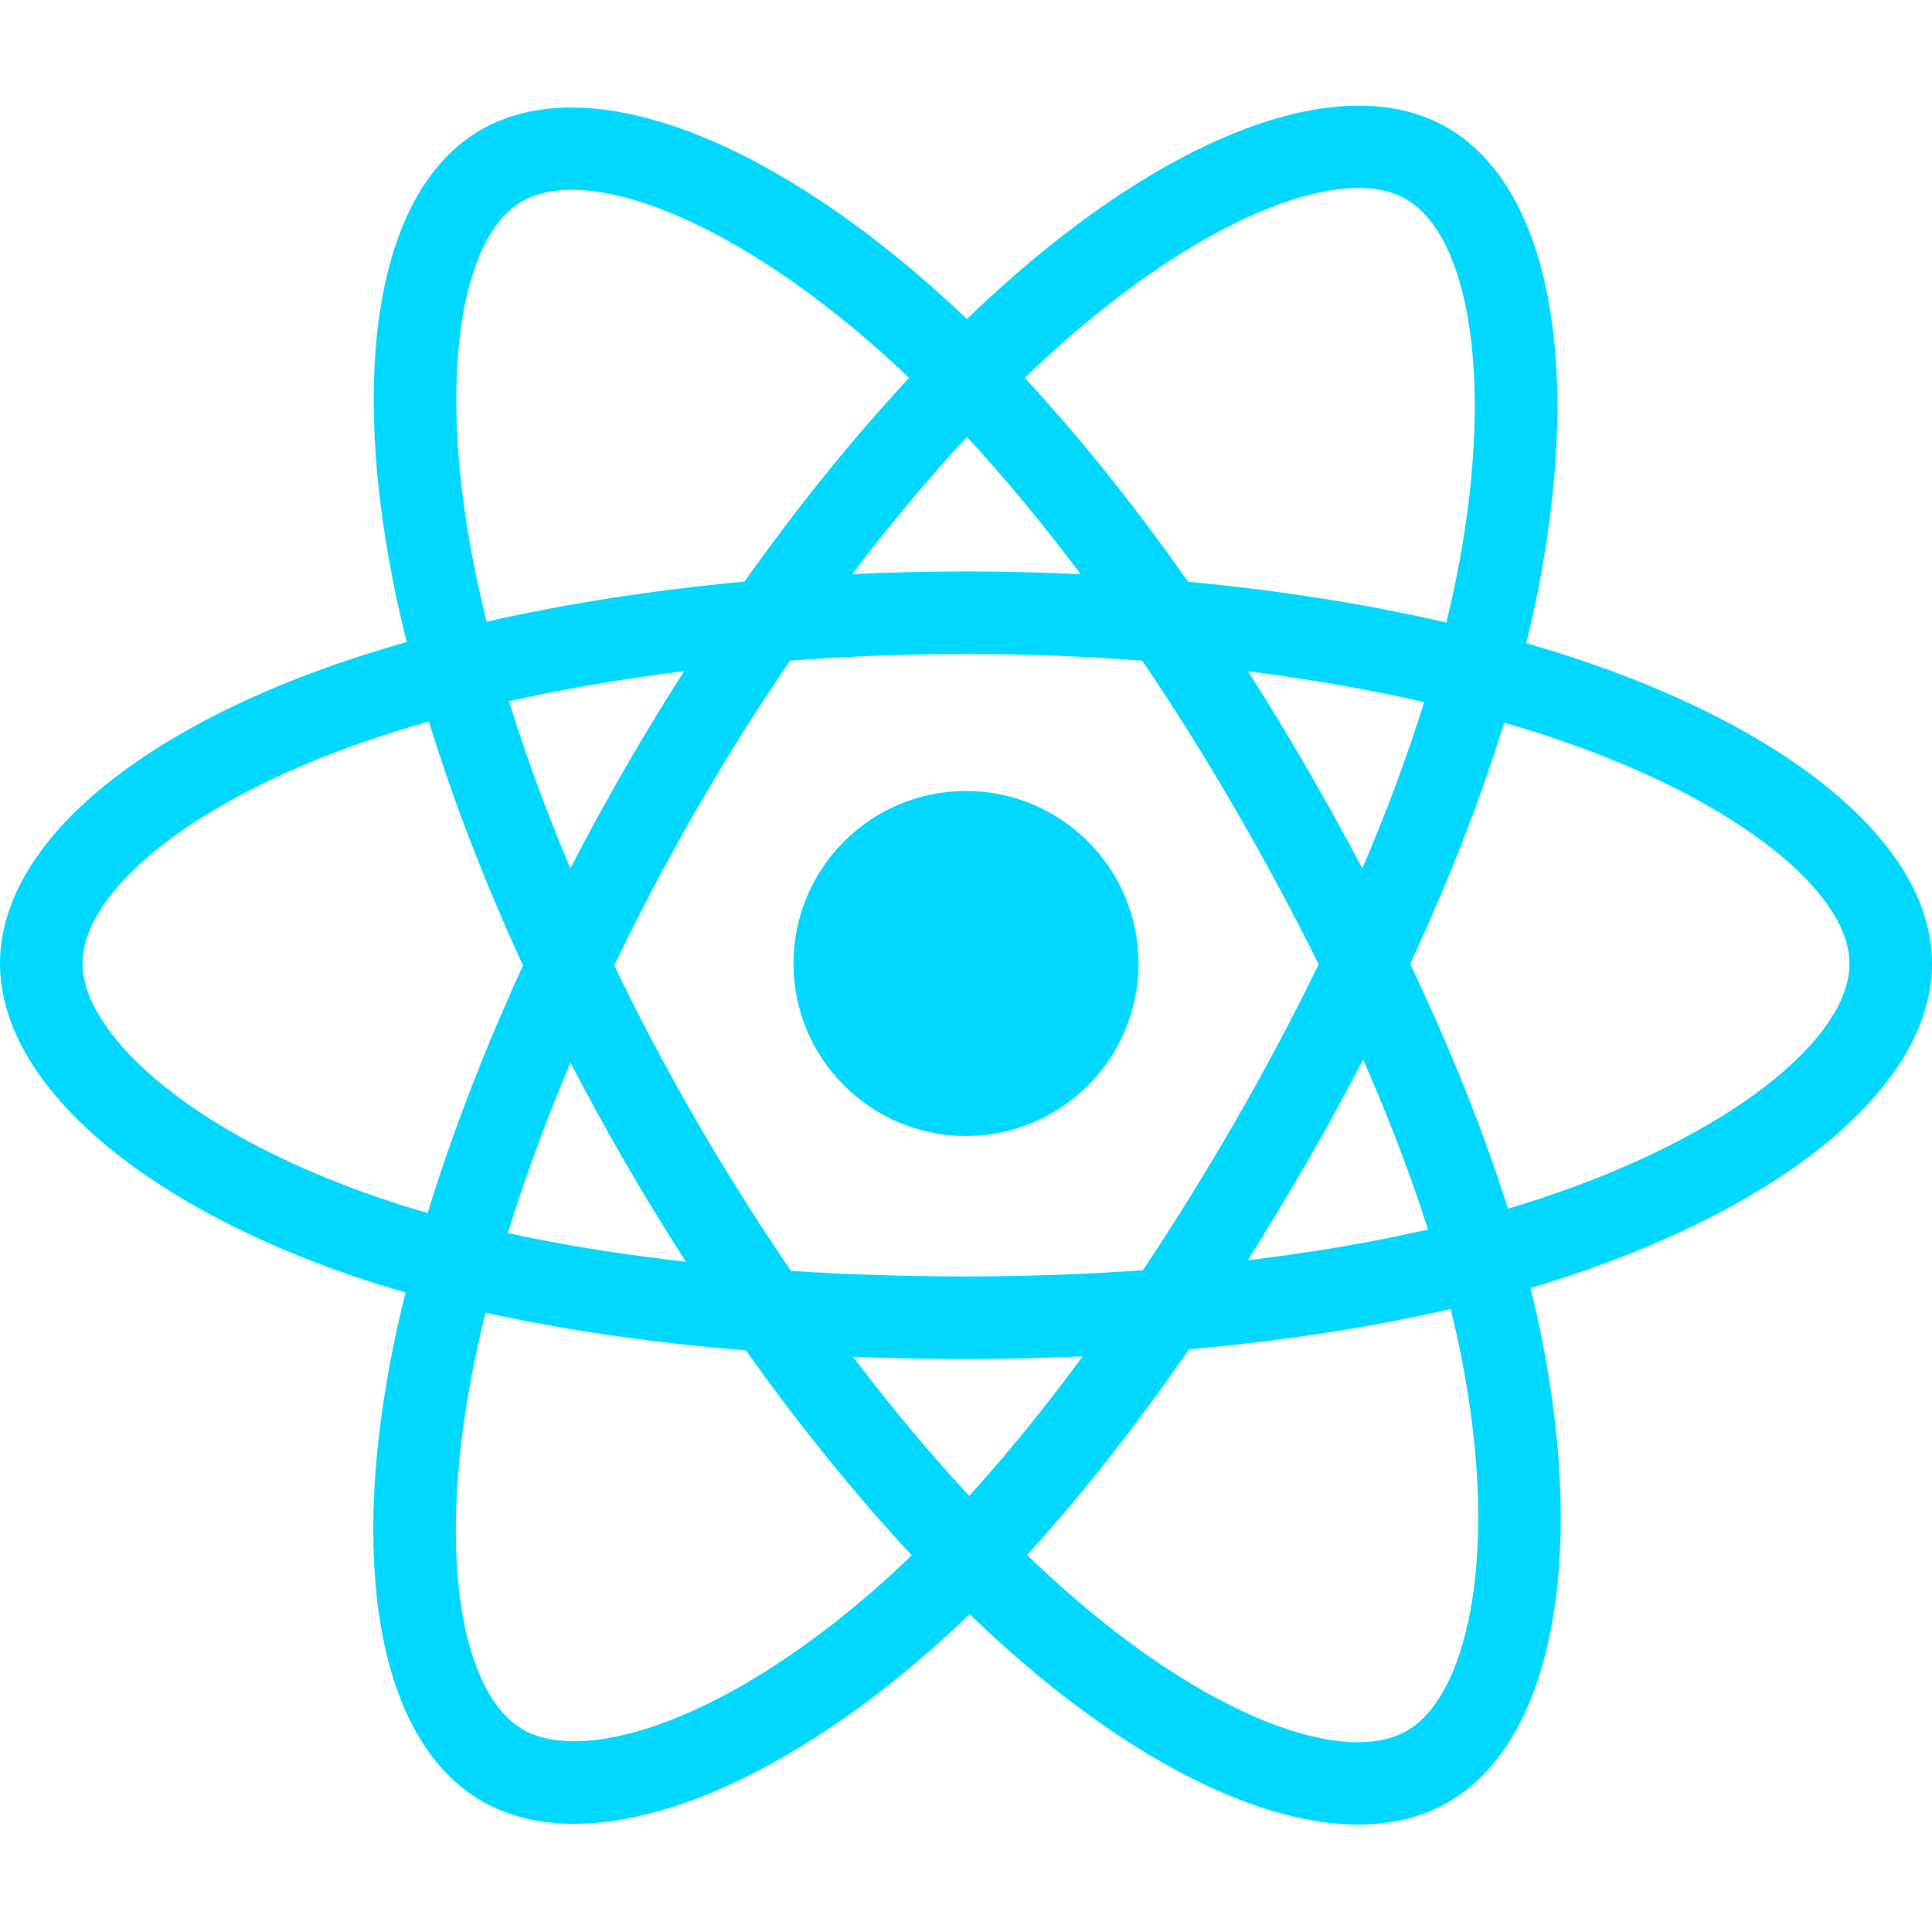
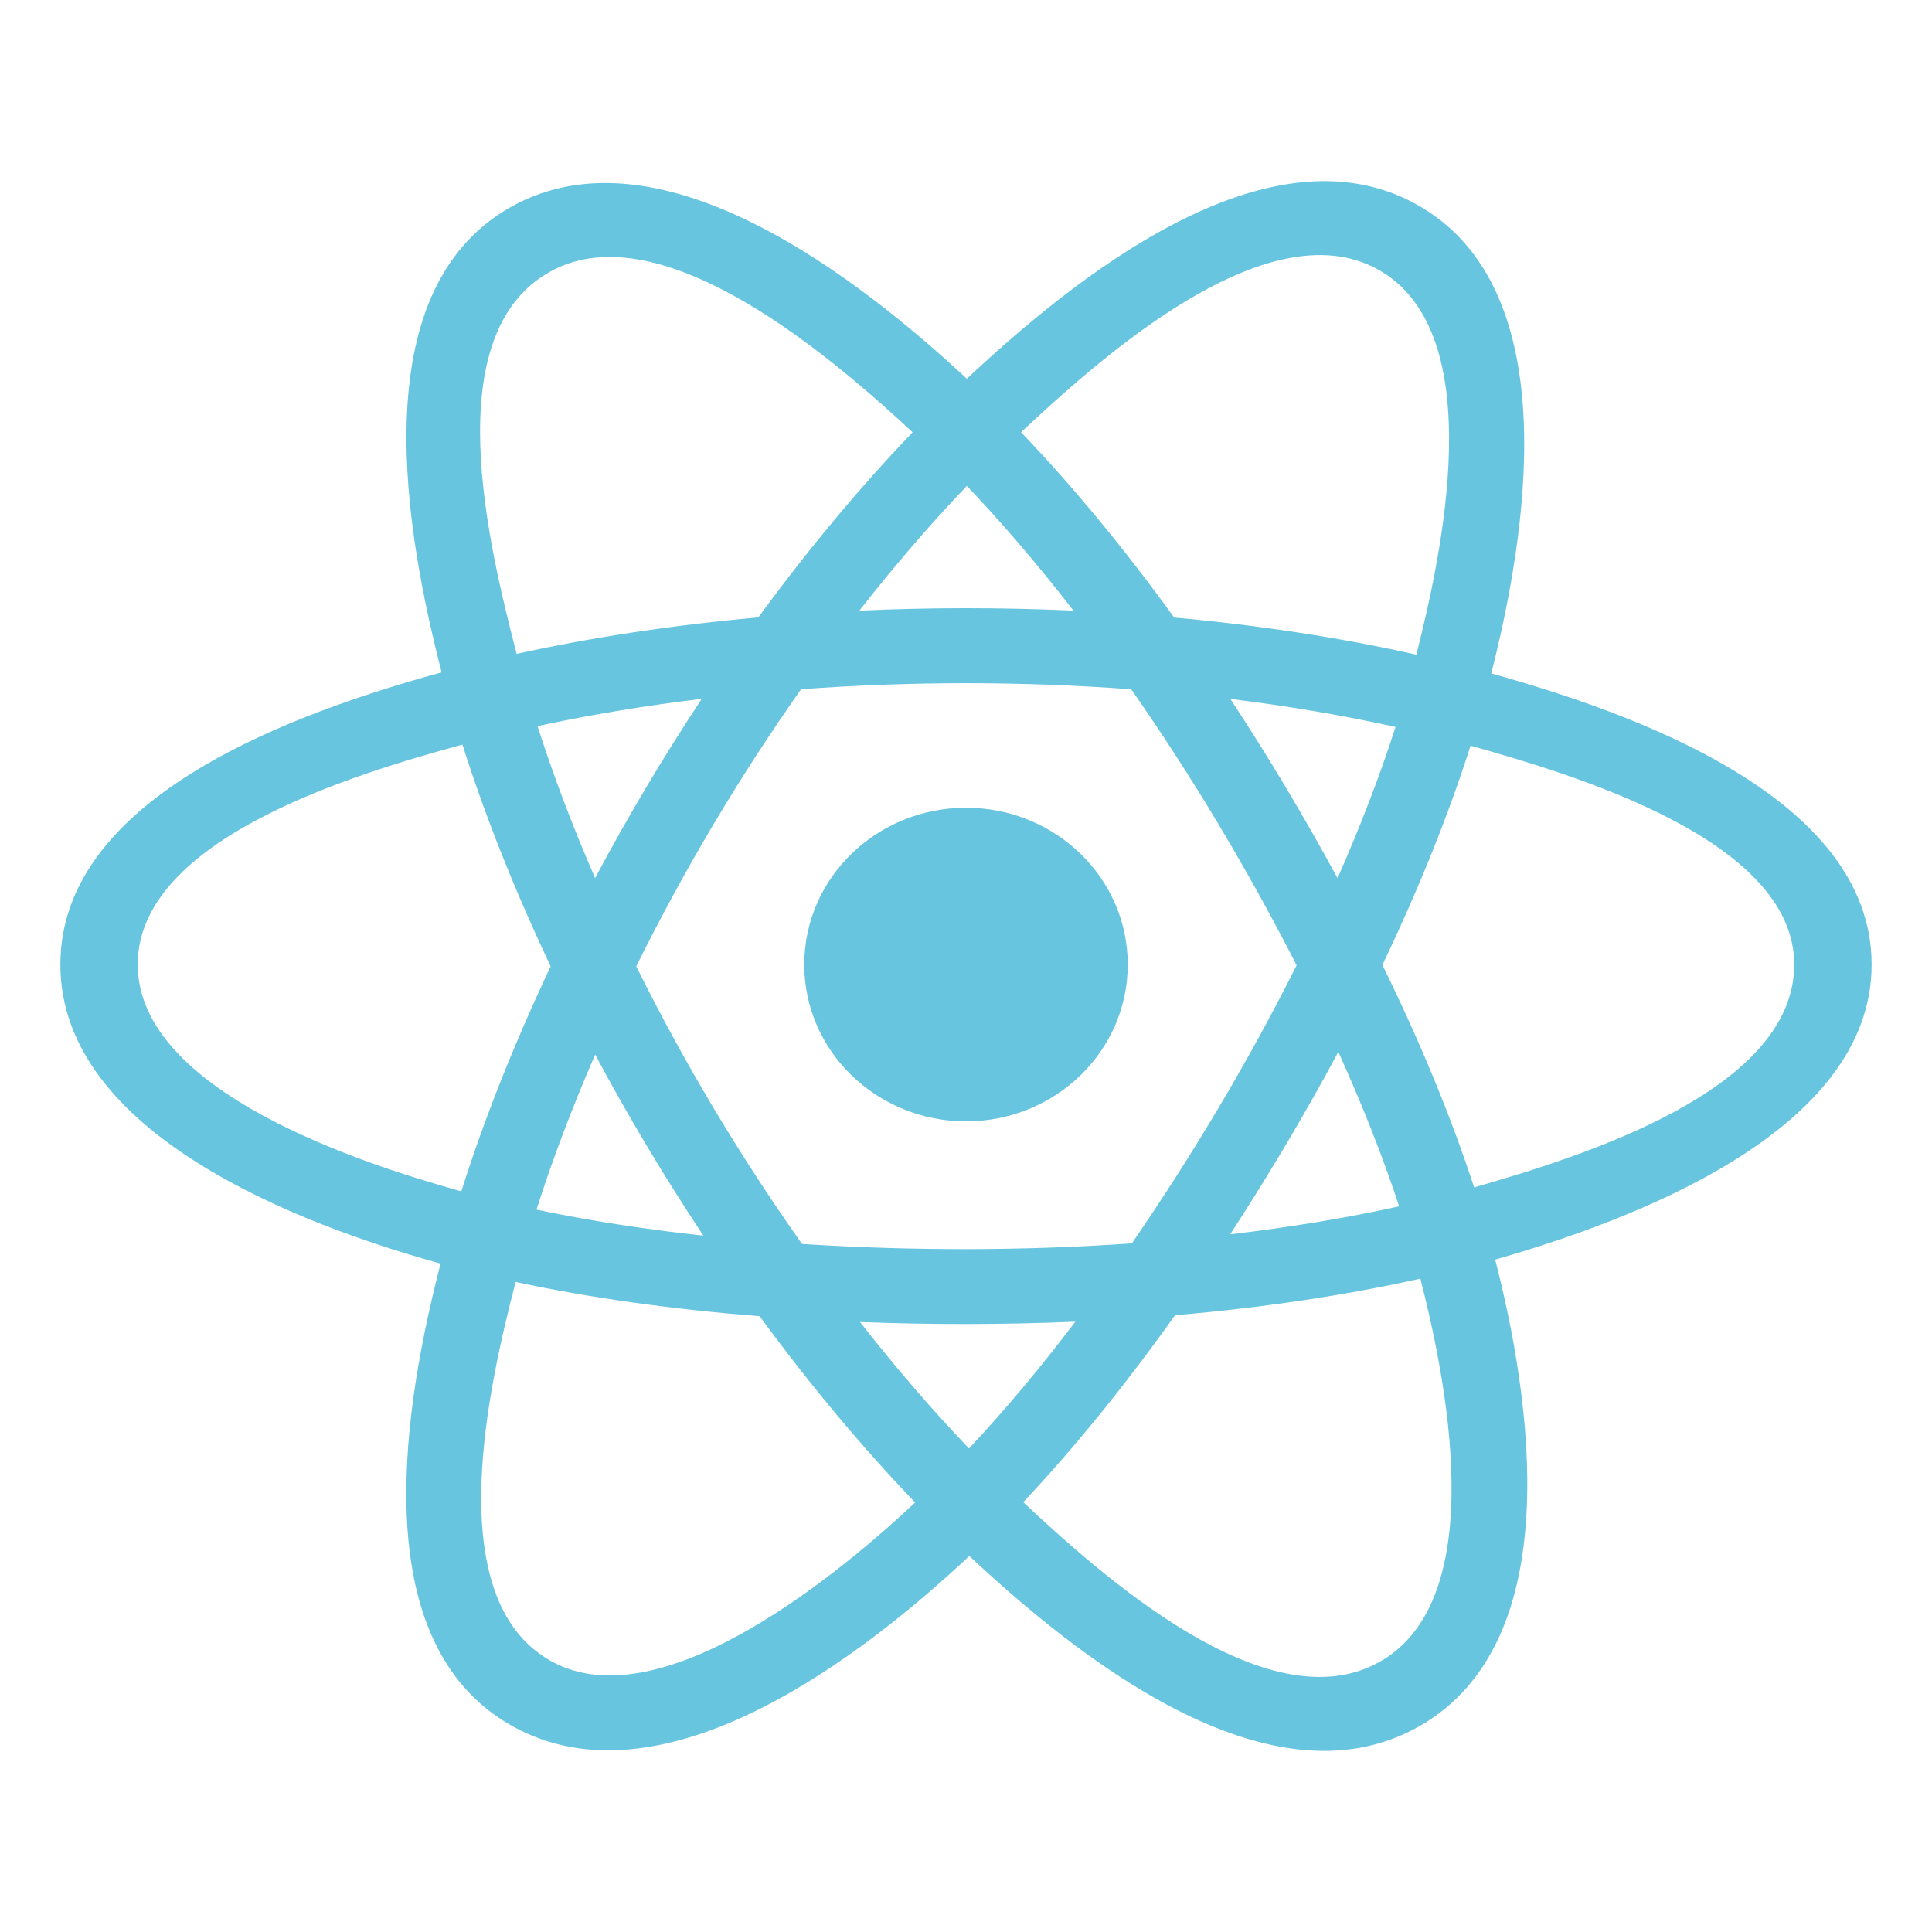
- <svg xmlns="http://www.w3.org/2000/svg" width="800px" height="800px" viewBox="0 -14 256 256" version="1.1" preserveAspectRatio="xMidYMid">
-   <g>
-     <path d="M210.483,73.824 C207.828,72.91 205.076,72.045 202.242,71.227 C202.708,69.326 203.136,67.45 203.516,65.606 C209.754,35.325 205.675,10.93 191.747,2.898 C178.392,-4.803 156.551,3.227 134.493,22.424 C132.372,24.27 130.245,26.224 128.118,28.272 C126.702,26.917 125.287,25.608 123.877,24.355 C100.759,3.829 77.587,-4.822 63.673,3.233 C50.33,10.957 46.379,33.89 51.995,62.588 C52.537,65.36 53.171,68.191 53.887,71.069 C50.608,72 47.442,72.992 44.413,74.048 C17.309,83.497 0,98.307 0,113.668 C0,129.533 18.582,145.446 46.812,155.095 C49.039,155.857 51.351,156.577 53.733,157.26 C52.96,160.373 52.288,163.423 51.723,166.398 C46.369,194.598 50.55,216.989 63.857,224.664 C77.601,232.59 100.669,224.443 123.13,204.809 C124.906,203.257 126.687,201.611 128.472,199.886 C130.786,202.114 133.095,204.222 135.393,206.2 C157.15,224.922 178.638,232.482 191.932,224.786 C205.663,216.837 210.126,192.783 204.332,163.518 C203.89,161.283 203.375,159 202.797,156.676 C204.417,156.197 206.007,155.702 207.557,155.188 C236.905,145.465 256,129.745 256,113.668 C256,98.251 238.132,83.342 210.483,73.824 L210.483,73.824 Z M204.118,144.808 C202.718,145.271 201.282,145.719 199.818,146.153 C196.578,135.896 192.206,124.99 186.855,113.721 C191.961,102.721 196.165,91.954 199.314,81.764 C201.933,82.522 204.474,83.321 206.924,84.164 C230.613,92.32 245.064,104.377 245.064,113.668 C245.064,123.564 229.458,136.411 204.118,144.808 L204.118,144.808 Z M193.604,165.642 C196.166,178.583 196.531,190.283 194.835,199.429 C193.31,207.648 190.244,213.127 186.452,215.322 C178.385,219.991 161.132,213.921 142.525,197.91 C140.392,196.074 138.244,194.115 136.088,192.04 C143.302,184.151 150.511,174.98 157.547,164.794 C169.923,163.696 181.615,161.9 192.218,159.449 C192.74,161.556 193.204,163.622 193.604,165.642 L193.604,165.642 Z M87.276,214.515 C79.394,217.298 73.116,217.378 69.321,215.19 C61.246,210.533 57.889,192.554 62.468,168.438 C62.993,165.676 63.617,162.839 64.337,159.939 C74.823,162.258 86.43,163.927 98.835,164.933 C105.919,174.9 113.336,184.061 120.811,192.083 C119.178,193.659 117.551,195.16 115.934,196.575 C106.001,205.257 96.048,211.417 87.276,214.515 L87.276,214.515 Z M50.349,144.747 C37.866,140.48 27.557,134.935 20.491,128.884 C14.141,123.447 10.936,118.048 10.936,113.668 C10.936,104.346 24.833,92.456 48.012,84.375 C50.825,83.394 53.769,82.47 56.824,81.602 C60.028,92.022 64.23,102.917 69.301,113.934 C64.164,125.115 59.902,136.183 56.667,146.726 C54.489,146.099 52.379,145.44 50.349,144.747 L50.349,144.747 Z M62.727,60.488 C57.916,35.9 61.111,17.353 69.152,12.698 C77.716,7.74 96.654,14.809 116.615,32.533 C117.891,33.666 119.172,34.851 120.456,36.078 C113.018,44.065 105.669,53.157 98.648,63.066 C86.608,64.182 75.083,65.974 64.487,68.375 C63.821,65.695 63.231,63.062 62.727,60.488 L62.727,60.488 Z M173.154,87.755 C170.621,83.38 168.02,79.108 165.369,74.952 C173.537,75.985 181.363,77.356 188.712,79.033 C186.506,86.104 183.756,93.497 180.519,101.077 C178.196,96.668 175.74,92.223 173.154,87.755 L173.154,87.755 Z M128.122,43.894 C133.166,49.359 138.218,55.46 143.187,62.08 C138.18,61.844 133.111,61.721 128,61.721 C122.937,61.721 117.906,61.841 112.93,62.074 C117.904,55.515 122.999,49.422 128.122,43.894 L128.122,43.894 Z M82.802,87.831 C80.272,92.218 77.861,96.639 75.575,101.069 C72.391,93.516 69.666,86.089 67.441,78.917 C74.745,77.283 82.534,75.946 90.65,74.933 C87.961,79.127 85.339,83.43 82.802,87.83 L82.802,87.831 L82.802,87.831 Z M90.883,153.183 C82.498,152.247 74.592,150.98 67.29,149.39 C69.551,142.091 72.335,134.505 75.588,126.79 C77.879,131.216 80.299,135.638 82.845,140.036 L82.846,140.036 C85.439,144.515 88.126,148.904 90.883,153.183 L90.883,153.183 Z M128.425,184.213 C123.241,178.621 118.071,172.434 113.022,165.78 C117.924,165.972 122.921,166.071 128,166.071 C133.218,166.071 138.376,165.953 143.453,165.727 C138.468,172.501 133.435,178.697 128.425,184.213 L128.425,184.213 Z M180.623,126.396 C184.045,134.195 186.929,141.741 189.219,148.916 C181.797,150.61 173.783,151.974 165.339,152.987 C167.997,148.776 170.62,144.43 173.198,139.961 C175.805,135.438 178.282,130.909 180.623,126.396 L180.623,126.396 Z M163.725,134.497 C159.723,141.436 155.614,148.059 151.444,154.312 C143.847,154.855 135.999,155.135 128,155.135 C120.033,155.135 112.284,154.887 104.822,154.403 C100.483,148.068 96.285,141.425 92.309,134.557 L92.31,134.557 C88.344,127.707 84.694,120.799 81.387,113.93 C84.693,107.046 88.334,100.13 92.277,93.293 L92.276,93.294 C96.229,86.439 100.39,79.828 104.689,73.533 C112.302,72.957 120.11,72.657 128,72.657 L128,72.657 C135.926,72.657 143.743,72.96 151.354,73.54 C155.587,79.789 159.72,86.378 163.689,93.235 C167.703,100.169 171.39,107.038 174.725,113.775 C171.4,120.628 167.721,127.567 163.725,134.497 L163.725,134.497 Z M186.285,12.373 C194.857,17.317 198.191,37.254 192.805,63.399 C192.461,65.067 192.075,66.766 191.654,68.488 C181.033,66.037 169.5,64.214 157.425,63.081 C150.391,53.064 143.102,43.957 135.785,36.073 C137.752,34.181 139.716,32.376 141.673,30.673 C160.572,14.226 178.237,7.732 186.285,12.373 L186.285,12.373 Z M128,90.808 C140.625,90.808 150.86,101.043 150.86,113.668 C150.86,126.293 140.625,136.528 128,136.528 C115.375,136.528 105.14,126.293 105.14,113.668 C105.14,101.043 115.375,90.808 128,90.808 L128,90.808 Z" fill="#00D8FF">
- 
- </path>
+ <svg xmlns="http://www.w3.org/2000/svg" width="800px" height="800px" viewBox="0 0 32 32" fill="none">
+   <g id="SVGRepo_bgCarrier" stroke-width="0" />
+   <g id="SVGRepo_tracerCarrier" stroke-linecap="round" stroke-linejoin="round" />
+   <g id="SVGRepo_iconCarrier">
+     <path d="M18.679 15.976C18.679 14.541 17.48 13.379 16 13.379C14.521 13.379 13.321 14.541 13.321 15.976C13.321 17.41 14.521 18.573 16 18.573C17.48 18.573 18.679 17.41 18.679 15.976Z" fill="#68c5df" />
+     <path fill-rule="evenodd" clip-rule="evenodd" d="M24.7 11.154C25.266 8.925 25.977 4.791 23.47 3.39C20.975 1.995 17.728 4.668 16.014 6.273C14.304 4.684 10.966 2.022 8.462 3.428C5.968 4.828 6.737 8.893 7.315 11.136C4.988 11.776 1 13.156 1 15.976C1 18.787 4.984 20.289 7.297 20.929C6.717 23.184 5.986 27.191 8.483 28.588C10.997 29.993 14.325 27.395 16.055 25.772C17.781 27.386 20.997 30.002 23.492 28.601C25.996 27.196 25.344 23.118 24.765 20.863C27.007 20.221 31 18.752 31 15.976C31 13.184 26.99 11.792 24.7 11.154ZM24.416 19.667C24.037 18.502 23.524 17.262 22.897 15.982C23.495 14.732 23.988 13.509 24.357 12.351C26.036 12.823 29.718 13.901 29.718 15.976C29.718 18.07 26.185 19.159 24.416 19.667ZM22.85 27.526C20.988 28.571 18.222 26.07 16.948 24.881C17.793 23.984 18.638 22.942 19.462 21.785C20.913 21.66 22.283 21.456 23.526 21.178C23.933 22.773 24.72 26.476 22.85 27.526ZM9.124 27.511C7.261 26.47 8.113 22.895 8.54 21.233C9.768 21.497 11.129 21.686 12.582 21.801C13.412 22.933 14.282 23.974 15.158 24.886C14.075 25.901 10.995 28.557 9.124 27.511ZM2.281 15.976C2.281 13.874 5.942 12.803 7.659 12.333C8.035 13.517 8.527 14.754 9.121 16.006C8.519 17.277 8.02 18.534 7.641 19.732C6.004 19.278 2.281 18.079 2.281 15.976ZM9.104 4.504C10.973 3.454 13.875 6.01 15.116 7.16C14.244 8.068 13.383 9.101 12.56 10.226C11.149 10.353 9.799 10.557 8.557 10.83C8.091 9.021 7.236 5.552 9.104 4.504ZM20.379 11.577C21.337 11.694 22.254 11.85 23.115 12.041C22.856 12.844 22.534 13.684 22.154 14.545C21.604 13.533 21.014 12.542 20.379 11.577ZM16.014 8.048C16.605 8.669 17.197 9.362 17.78 10.114C16.599 10.06 15.415 10.06 14.234 10.114C14.817 9.368 15.414 8.676 16.014 8.048ZM9.857 14.544C9.483 13.686 9.164 12.842 8.903 12.027C9.759 11.842 10.672 11.69 11.623 11.575C10.987 12.537 10.397 13.528 9.857 14.544ZM11.65 20.466C10.668 20.359 9.741 20.215 8.886 20.035C9.15 19.206 9.477 18.343 9.858 17.467C10.406 18.493 11.005 19.494 11.65 20.466ZM16.05 23.991C15.442 23.356 14.836 22.653 14.245 21.897C15.433 21.942 16.623 21.942 17.811 21.891C17.227 22.661 16.637 23.365 16.05 23.991ZM22.167 17.422C22.568 18.308 22.906 19.166 23.174 19.981C22.304 20.173 21.365 20.328 20.376 20.444C21.015 19.461 21.615 18.454 22.167 17.422ZM18.747 20.594C16.93 20.72 15.102 20.719 13.284 20.604C12.251 19.142 11.331 17.603 10.538 16.006C11.328 14.412 12.24 12.876 13.268 11.416C15.088 11.283 16.918 11.282 18.737 11.417C19.756 12.877 20.668 14.409 21.476 15.988C20.677 17.581 19.759 19.12 18.747 20.594ZM22.83 4.467C24.701 5.513 23.868 9.227 23.459 10.843C22.215 10.564 20.863 10.357 19.448 10.228C18.624 9.09 17.77 8.055 16.912 7.159C18.169 5.984 20.978 3.431 22.83 4.467Z" fill="#68c5df" />
  </g>
</svg>
